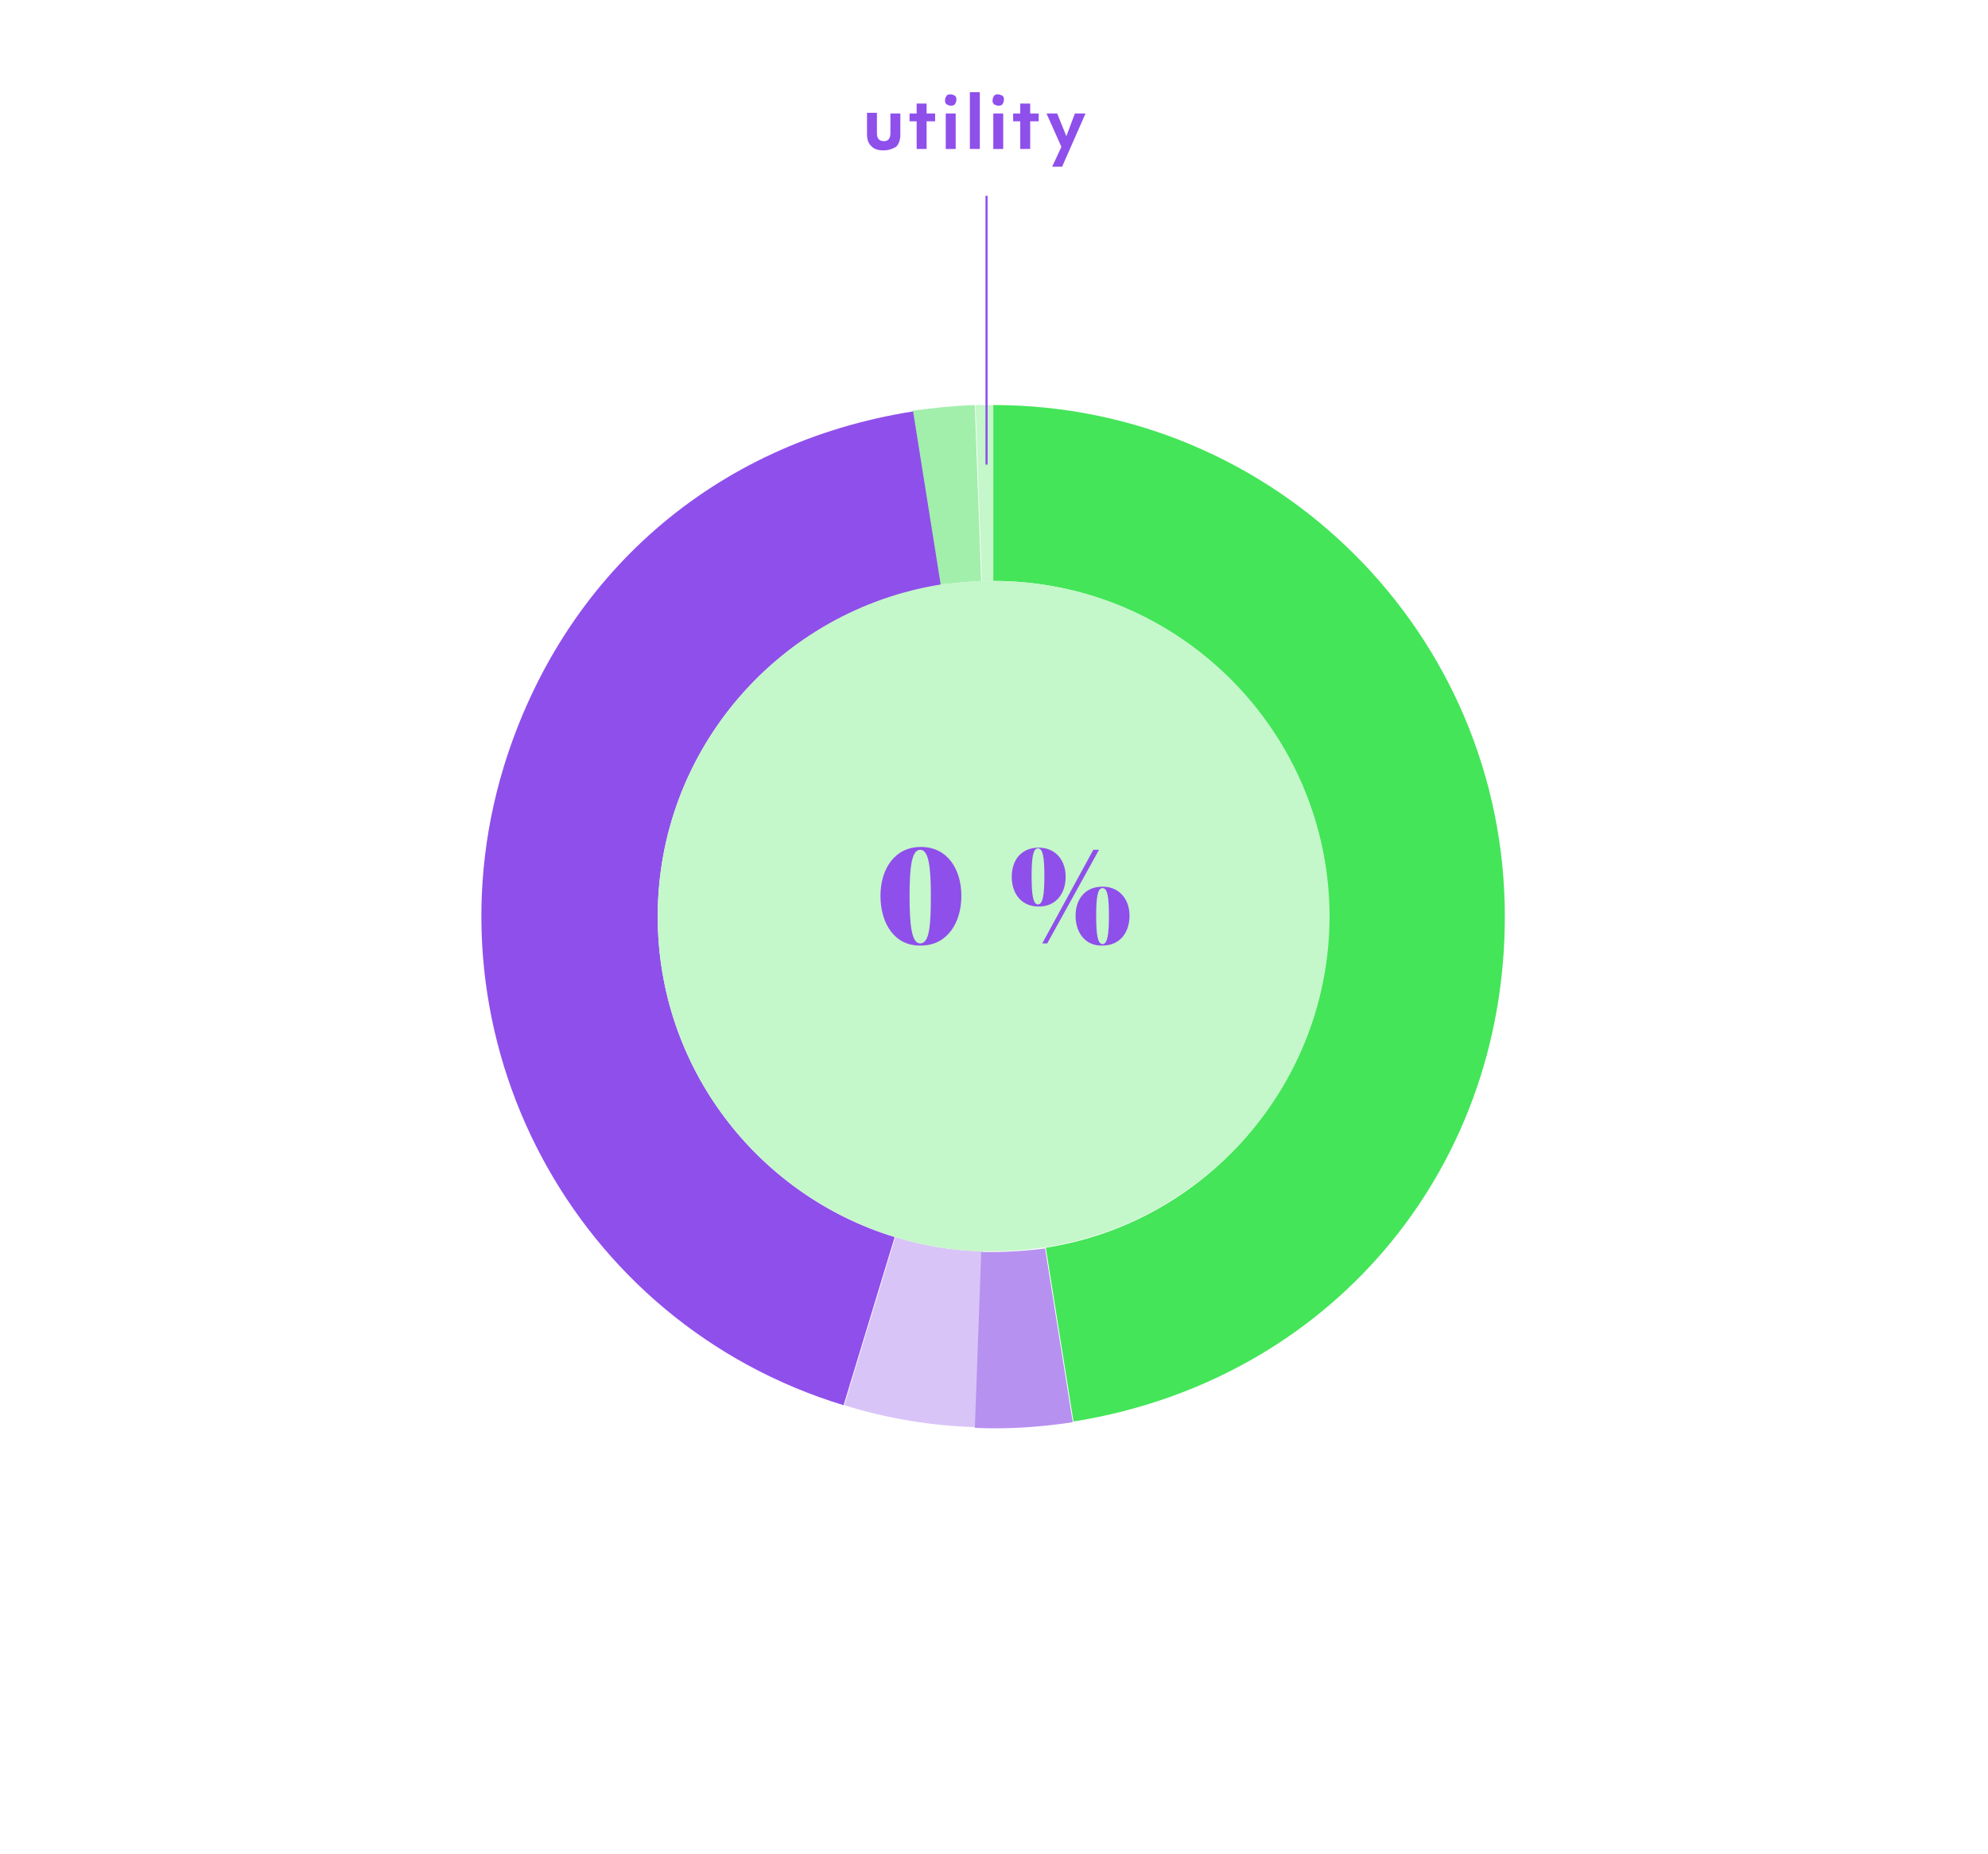
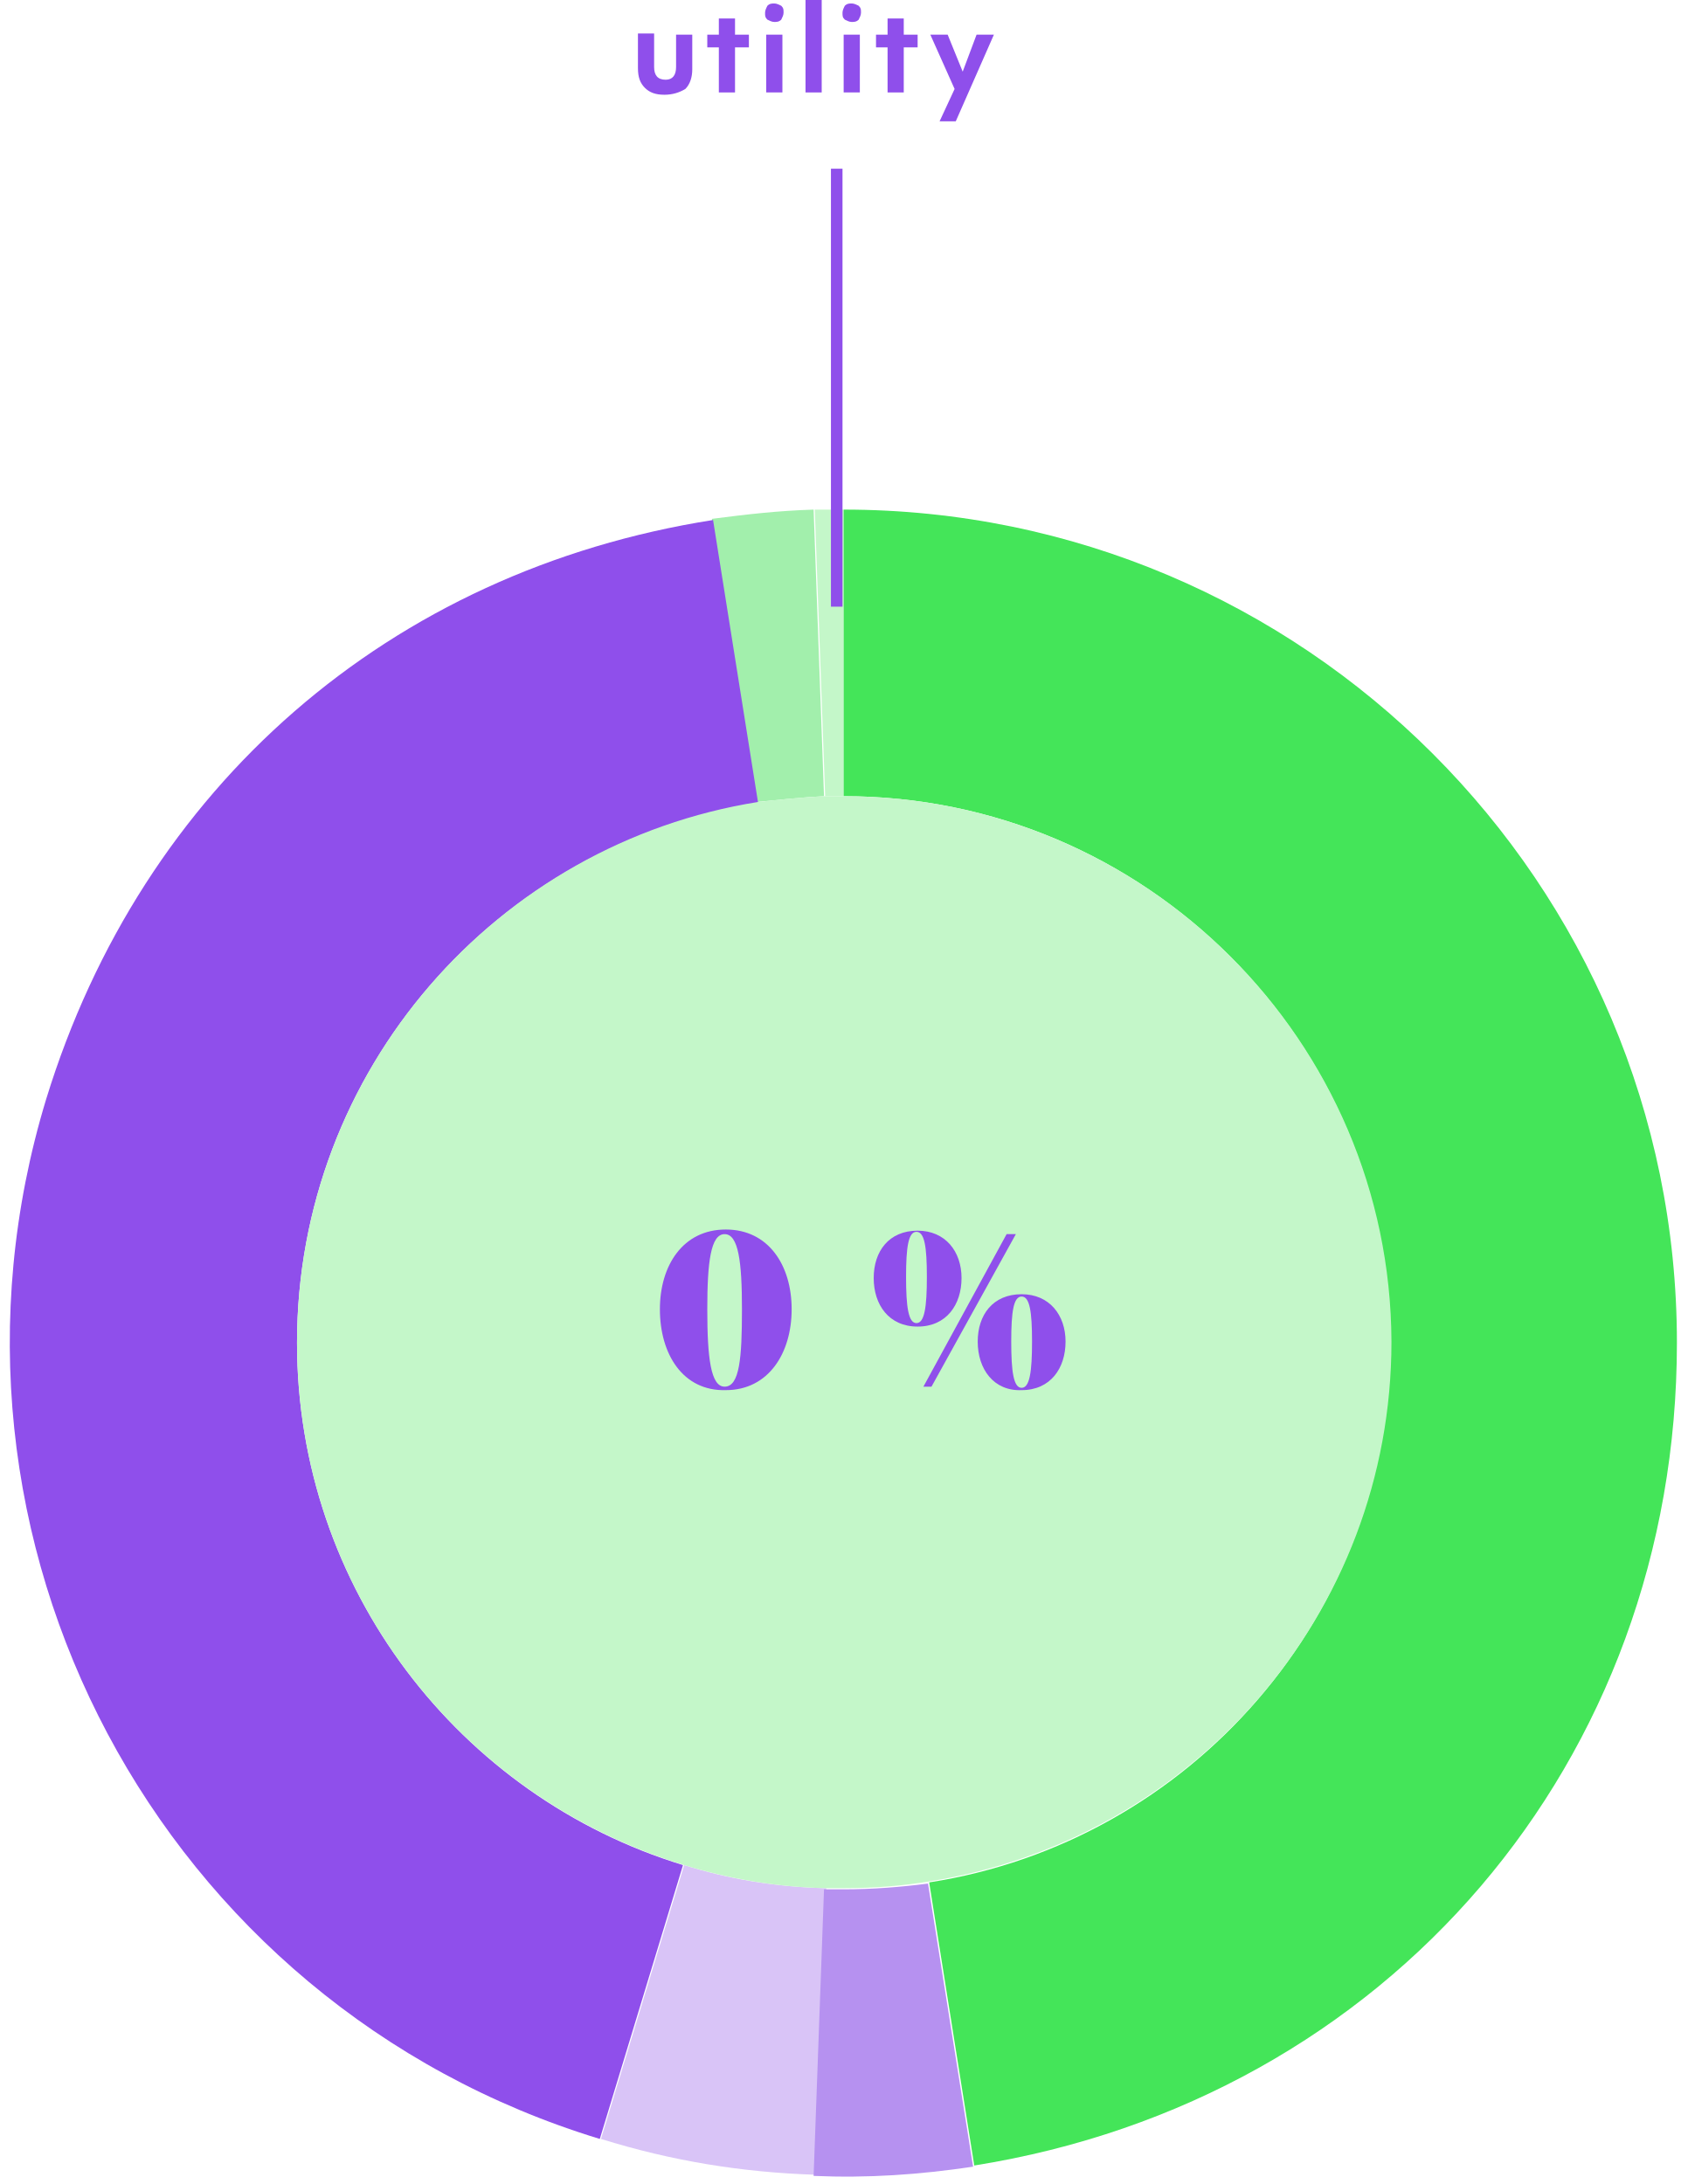
- <svg xmlns="http://www.w3.org/2000/svg" version="1.1" id="Calque_1 fourth" x="0px" y="0px" viewBox="0 0 280.2 261.3" style="enable-background:new 0 0 280.2 261.3;" xml:space="preserve">
-   <style type="text/css">
- 	.st0{fill:#C4F7C9;}
- 	.st1{fill:#A2EFAC;}
- 	.st2{fill:#8F4FEB;}
- 	.st3{fill:#D9C4F7;}
- 	.st4{fill:#B691F0;}
- 	.st5{fill:#44E559;}
- </style>
-   <g>
-     <path class="st0" d="M140,81.9V57.1c-0.8,0-1.8,0-2.5,0l0.9,24.8C138.9,81.9,139.4,81.9,140,81.9z" />
-     <path class="st1" d="M138.3,81.9l-0.9-24.8c-3.1,0.1-5.7,0.4-8.8,0.8l3.9,24.5C134.5,82.2,136.4,82,138.3,81.9z" />
-     <path class="st2" d="M92.7,129.2c0-23.6,17.3-43.2,39.9-46.7L128.7,58c-28,4.4-49.4,23.1-57.7,50.1c-11.6,38.1,9.8,78.4,47.9,90   l7.2-23.7C106.8,168.5,92.7,150.5,92.7,129.2z" />
-     <path class="st3" d="M126.2,174.4l-7.2,23.7c6.1,1.9,12.2,2.9,18.6,3.1l0.9-24.8C134.1,176.3,130,175.6,126.2,174.4z" />
-     <path class="st4" d="M140,176.5c-0.6,0-1.1,0-1.7,0l-0.9,24.8c4.7,0.2,9.1-0.1,13.8-0.8l-3.9-24.5C145,176.3,142.5,176.5,140,176.5   z" />
-     <path class="st5" d="M140,57.1v24.8c26.1,0,47.3,21.2,47.3,47.3c0,23.6-17.3,43.2-39.9,46.7l3.9,24.5c35.8-5.7,60.8-35,60.8-71.2   C212.1,89.4,179.8,57.1,140,57.1z" />
-     <path class="st0" d="M140,81.9c-0.6,0-1.1,0-1.7,0c-1.9,0.1-3.9,0.3-5.7,0.5C110,86,92.7,105.6,92.7,129.2   c0,21.3,14.1,39.3,33.5,45.2c3.9,1.2,8,1.9,12.2,2c0.5,0,1.1,0,1.7,0c2.5,0,5-0.2,7.4-0.6c22.6-3.6,39.9-23.1,39.9-46.7   C187.3,103.1,166.1,81.9,140,81.9z" />
-   </g>
-   <g>
-     <g>
-       <path class="st2" d="M124.5,21.2c-0.8,0-1.3-0.2-1.7-0.6c-0.4-0.4-0.6-0.9-0.6-1.7v-3h1.4v2.9c0,0.7,0.3,1.1,1,1.1    c0.6,0,0.9-0.4,0.9-1.1V16h1.4v3c0,0.7-0.2,1.3-0.6,1.7C125.8,21,125.2,21.2,124.5,21.2z" />
-       <path class="st2" d="M129.2,17.1h-1V16h1v-1.4h1.4V16h1.2v1.1h-1.2V21h-1.4V17.1z" />
-       <path class="st2" d="M134,14.9c-0.2,0-0.4-0.1-0.6-0.2c-0.2-0.2-0.2-0.3-0.2-0.6c0-0.2,0.1-0.4,0.2-0.6c0.2-0.2,0.4-0.2,0.6-0.2    c0.2,0,0.4,0.1,0.6,0.2c0.2,0.2,0.2,0.3,0.2,0.6c0,0.2-0.1,0.4-0.2,0.6C134.4,14.9,134.2,14.9,134,14.9z M133.3,16h1.4v5h-1.4V16z    " />
-       <path class="st2" d="M136.7,13h1.4v8h-1.4V13z" />
-       <path class="st2" d="M140.7,14.9c-0.2,0-0.4-0.1-0.6-0.2c-0.2-0.2-0.2-0.3-0.2-0.6c0-0.2,0.1-0.4,0.2-0.6c0.2-0.2,0.4-0.2,0.6-0.2    c0.2,0,0.4,0.1,0.6,0.2c0.2,0.2,0.2,0.3,0.2,0.6c0,0.2-0.1,0.4-0.2,0.6C141.1,14.9,140.9,14.9,140.7,14.9z M140,16h1.4v5H140V16z" />
-       <path class="st2" d="M143.8,17.1h-1V16h1v-1.4h1.4V16h1.2v1.1h-1.2V21h-1.4V17.1z" />
-       <path class="st2" d="M149.6,20.7l-2.1-4.7h1.5l1.3,3.2l1.2-3.2h1.5l-3.3,7.5h-1.4L149.6,20.7z" />
+ <svg xmlns="http://www.w3.org/2000/svg" id="UTILITY" mobilanim="none" width="146px" height="189px" viewBox="0 0 146 189" version="1.1">
+   <g id="Welcome" stroke="none" stroke-width="1" fill="none" fill-rule="evenodd">
+     <g id="INFOGRAPHIE_2.4" fill-rule="nonzero">
+       <g id="Group" transform="translate(0, 44)">
+         <path d="M73,24.9 L73,0.1 C72.2,0.1 71.2,0.1 70.5,0.1 L71.4,24.9 C71.9,24.9 72.4,24.9 73,24.9 Z" id="Path" fill="#C4F7C9" />
+         <path d="M71.3,24.9 L70.4,0.1 C67.3,0.2 64.7,0.5 61.6,0.9 L65.5,25.4 C67.5,25.2 69.4,25 71.3,24.9 Z" id="Path" fill="#A2EFAC" />
+         <path d="M25.7,72.2 C25.7,48.6 43,29 65.6,25.5 L61.7,1 C33.7,5.4 12.3,24.1 4,51.1 C-7.6,89.2 13.8,129.5 51.9,141.1 L59.1,117.4 C39.8,111.5 25.7,93.5 25.7,72.2 Z" id="Path" fill="#8F4FEB" />
+         <path d="M59.2,117.4 L52,141.1 C58.1,143 64.2,144 70.6,144.2 L71.5,119.4 C67.1,119.3 63,118.6 59.2,117.4 Z" id="Path" fill="#D9C4F7" />
+         <path d="M73,119.5 C72.4,119.5 71.9,119.5 71.3,119.5 L70.4,144.3 C75.1,144.5 79.5,144.2 84.2,143.5 L80.3,119 C78,119.3 75.5,119.5 73,119.5 Z" id="Path" fill="#B691F0" />
+         <path d="M73,0.1 L73,24.9 C99.1,24.9 120.3,46.1 120.3,72.2 C120.3,95.8 103,115.4 80.4,118.9 L84.3,143.4 C120.1,137.7 145.1,108.4 145.1,72.2 C145.1,32.4 112.8,0.1 73,0.1 Z" id="Path" fill="#44E559" />
+         <path d="M73,24.9 C72.4,24.9 71.9,24.9 71.3,24.9 C69.4,25 67.4,25.2 65.6,25.4 C43,29 25.7,48.6 25.7,72.2 C25.7,93.5 39.8,111.5 59.2,117.4 C63.1,118.6 67.2,119.3 71.4,119.4 C71.9,119.4 72.5,119.4 73.1,119.4 C75.6,119.4 78.1,119.2 80.5,118.8 C103.1,115.2 120.4,95.7 120.4,72.1 C120.3,46.1 99.1,24.9 73,24.9 Z" id="Path" fill="#C4F7C9" />
+       </g>
+       <g id="Group" transform="translate(55, 0)" fill="#8F4FEB">
+         <path d="M2.5,8.2 C1.7,8.2 1.2,8 0.8,7.6 C0.4,7.2 0.2,6.7 0.2,5.9 L0.2,2.9 L1.6,2.9 L1.6,5.8 C1.6,6.5 1.9,6.9 2.6,6.9 C3.2,6.9 3.5,6.5 3.5,5.8 L3.5,3 L4.9,3 L4.9,6 C4.9,6.7 4.7,7.3 4.3,7.7 C3.8,8 3.2,8.2 2.5,8.2 Z" id="Path" />
+         <polygon id="Path" points="7.2 4.1 6.2 4.1 6.2 3 7.2 3 7.2 1.6 8.6 1.6 8.6 3 9.8 3 9.8 4.1 8.6 4.1 8.6 8 7.2 8" />
+         <path d="M12,1.9 C11.8,1.9 11.6,1.8 11.4,1.7 C11.2,1.5 11.2,1.4 11.2,1.1 C11.2,0.9 11.3,0.7 11.4,0.5 C11.6,0.3 11.8,0.3 12,0.3 C12.2,0.3 12.4,0.4 12.6,0.5 C12.8,0.7 12.8,0.8 12.8,1.1 C12.8,1.3 12.7,1.5 12.6,1.7 C12.4,1.9 12.2,1.9 12,1.9 Z M11.3,3 L12.7,3 L12.7,8 L11.3,8 L11.3,3 Z" id="Shape" />
+         <polygon id="Path" points="14.7 0 16.1 0 16.1 8 14.7 8" />
+         <path d="M18.7,1.9 C18.5,1.9 18.3,1.8 18.1,1.7 C17.9,1.5 17.9,1.4 17.9,1.1 C17.9,0.9 18,0.7 18.1,0.5 C18.3,0.3 18.5,0.3 18.7,0.3 C18.9,0.3 19.1,0.4 19.3,0.5 C19.5,0.7 19.5,0.8 19.5,1.1 C19.5,1.3 19.4,1.5 19.3,1.7 C19.1,1.9 18.9,1.9 18.7,1.9 Z M18,3 L19.4,3 L19.4,8 L18,8 L18,3 Z" id="Shape" />
+         <polygon id="Path" points="21.8 4.1 20.8 4.1 20.8 3 21.8 3 21.8 1.6 23.2 1.6 23.2 3 24.4 3 24.4 4.1 23.2 4.1 23.2 8 21.8 8" />
+         <polygon id="Path" points="27.6 7.7 25.5 3 27 3 28.3 6.2 29.5 3 31 3 27.7 10.5 26.3 10.5" />
+       </g>
+       <g id="Group" transform="translate(57, 106)" fill="#8F4FEB">
+         <path d="M0.1,7.3 C0.1,3.5 2.1,0.4 5.8,0.4 C9.5,0.4 11.5,3.5 11.5,7.3 C11.5,11.1 9.5,14.3 5.8,14.3 C2.1,14.4 0.1,11.2 0.1,7.3 Z M7.2,7.3 C7.2,3.2 6.9,0.8 5.7,0.8 C4.5,0.8 4.2,3.2 4.2,7.3 C4.2,11.5 4.5,14 5.7,14 C7,14 7.2,11.5 7.2,7.3 Z" id="Shape" />
+         <path d="M18.6,4.6 C18.6,2.3 19.9,0.5 22.4,0.5 C24.8,0.5 26.2,2.3 26.2,4.6 C26.2,6.9 24.9,8.8 22.4,8.8 C19.9,8.8 18.6,6.9 18.6,4.6 Z M23.2,4.5 C23.2,1.9 23,0.6 22.3,0.6 C21.6,0.6 21.4,1.9 21.4,4.5 C21.4,7.1 21.6,8.5 22.3,8.5 C23,8.5 23.2,7.1 23.2,4.5 Z M30.1,0.8 L30.9,0.8 L23.6,14 L22.9,14 L30.1,0.8 Z M27.6,10.1 C27.6,7.8 28.9,6 31.4,6 C33.8,6 35.2,7.8 35.2,10.1 C35.2,12.4 33.9,14.3 31.4,14.3 C29,14.4 27.6,12.5 27.6,10.1 Z M32.3,10.1 C32.3,7.5 32.1,6.2 31.4,6.2 C30.7,6.2 30.5,7.5 30.5,10.1 C30.5,12.7 30.7,14.1 31.4,14.1 C32.1,14.1 32.3,12.7 32.3,10.1 Z" id="Shape" />
+       </g>
+       <rect id="Rectangle" fill="#8F4FEB" x="71.9" y="14.6" width="1" height="37.9" />
    </g>
  </g>
-   <g>
-     <g>
-       <path class="st2" d="M124.1,126.3c0-3.8,2-6.9,5.7-6.9c3.7,0,5.7,3.1,5.7,6.9c0,3.8-2,7-5.7,7    C126.1,133.4,124.1,130.2,124.1,126.3z M131.2,126.3c0-4.1-0.3-6.5-1.5-6.5c-1.2,0-1.5,2.4-1.5,6.5c0,4.2,0.3,6.7,1.5,6.7    C131,133,131.2,130.5,131.2,126.3z" />
-       <path class="st2" d="M142.6,123.6c0-2.3,1.3-4.1,3.8-4.1c2.4,0,3.8,1.8,3.8,4.1c0,2.3-1.3,4.2-3.8,4.2    C143.9,127.8,142.6,125.9,142.6,123.6z M147.2,123.5c0-2.6-0.2-3.9-0.9-3.9c-0.7,0-0.9,1.3-0.9,3.9c0,2.6,0.2,4,0.9,4    C147,127.5,147.2,126.1,147.2,123.5z M154.1,119.8h0.8l-7.3,13.2h-0.7L154.1,119.8z M151.6,129.1c0-2.3,1.3-4.1,3.8-4.1    c2.4,0,3.8,1.8,3.8,4.1c0,2.3-1.3,4.2-3.8,4.2C153,133.4,151.6,131.5,151.6,129.1z M156.3,129.1c0-2.6-0.2-3.9-0.9-3.9    c-0.7,0-0.9,1.3-0.9,3.9c0,2.6,0.2,4,0.9,4S156.3,131.7,156.3,129.1z" />
-     </g>
-   </g>
-   <rect x="138.9" y="27.6" class="st2" width="0.3" height="37.9" />
</svg>
